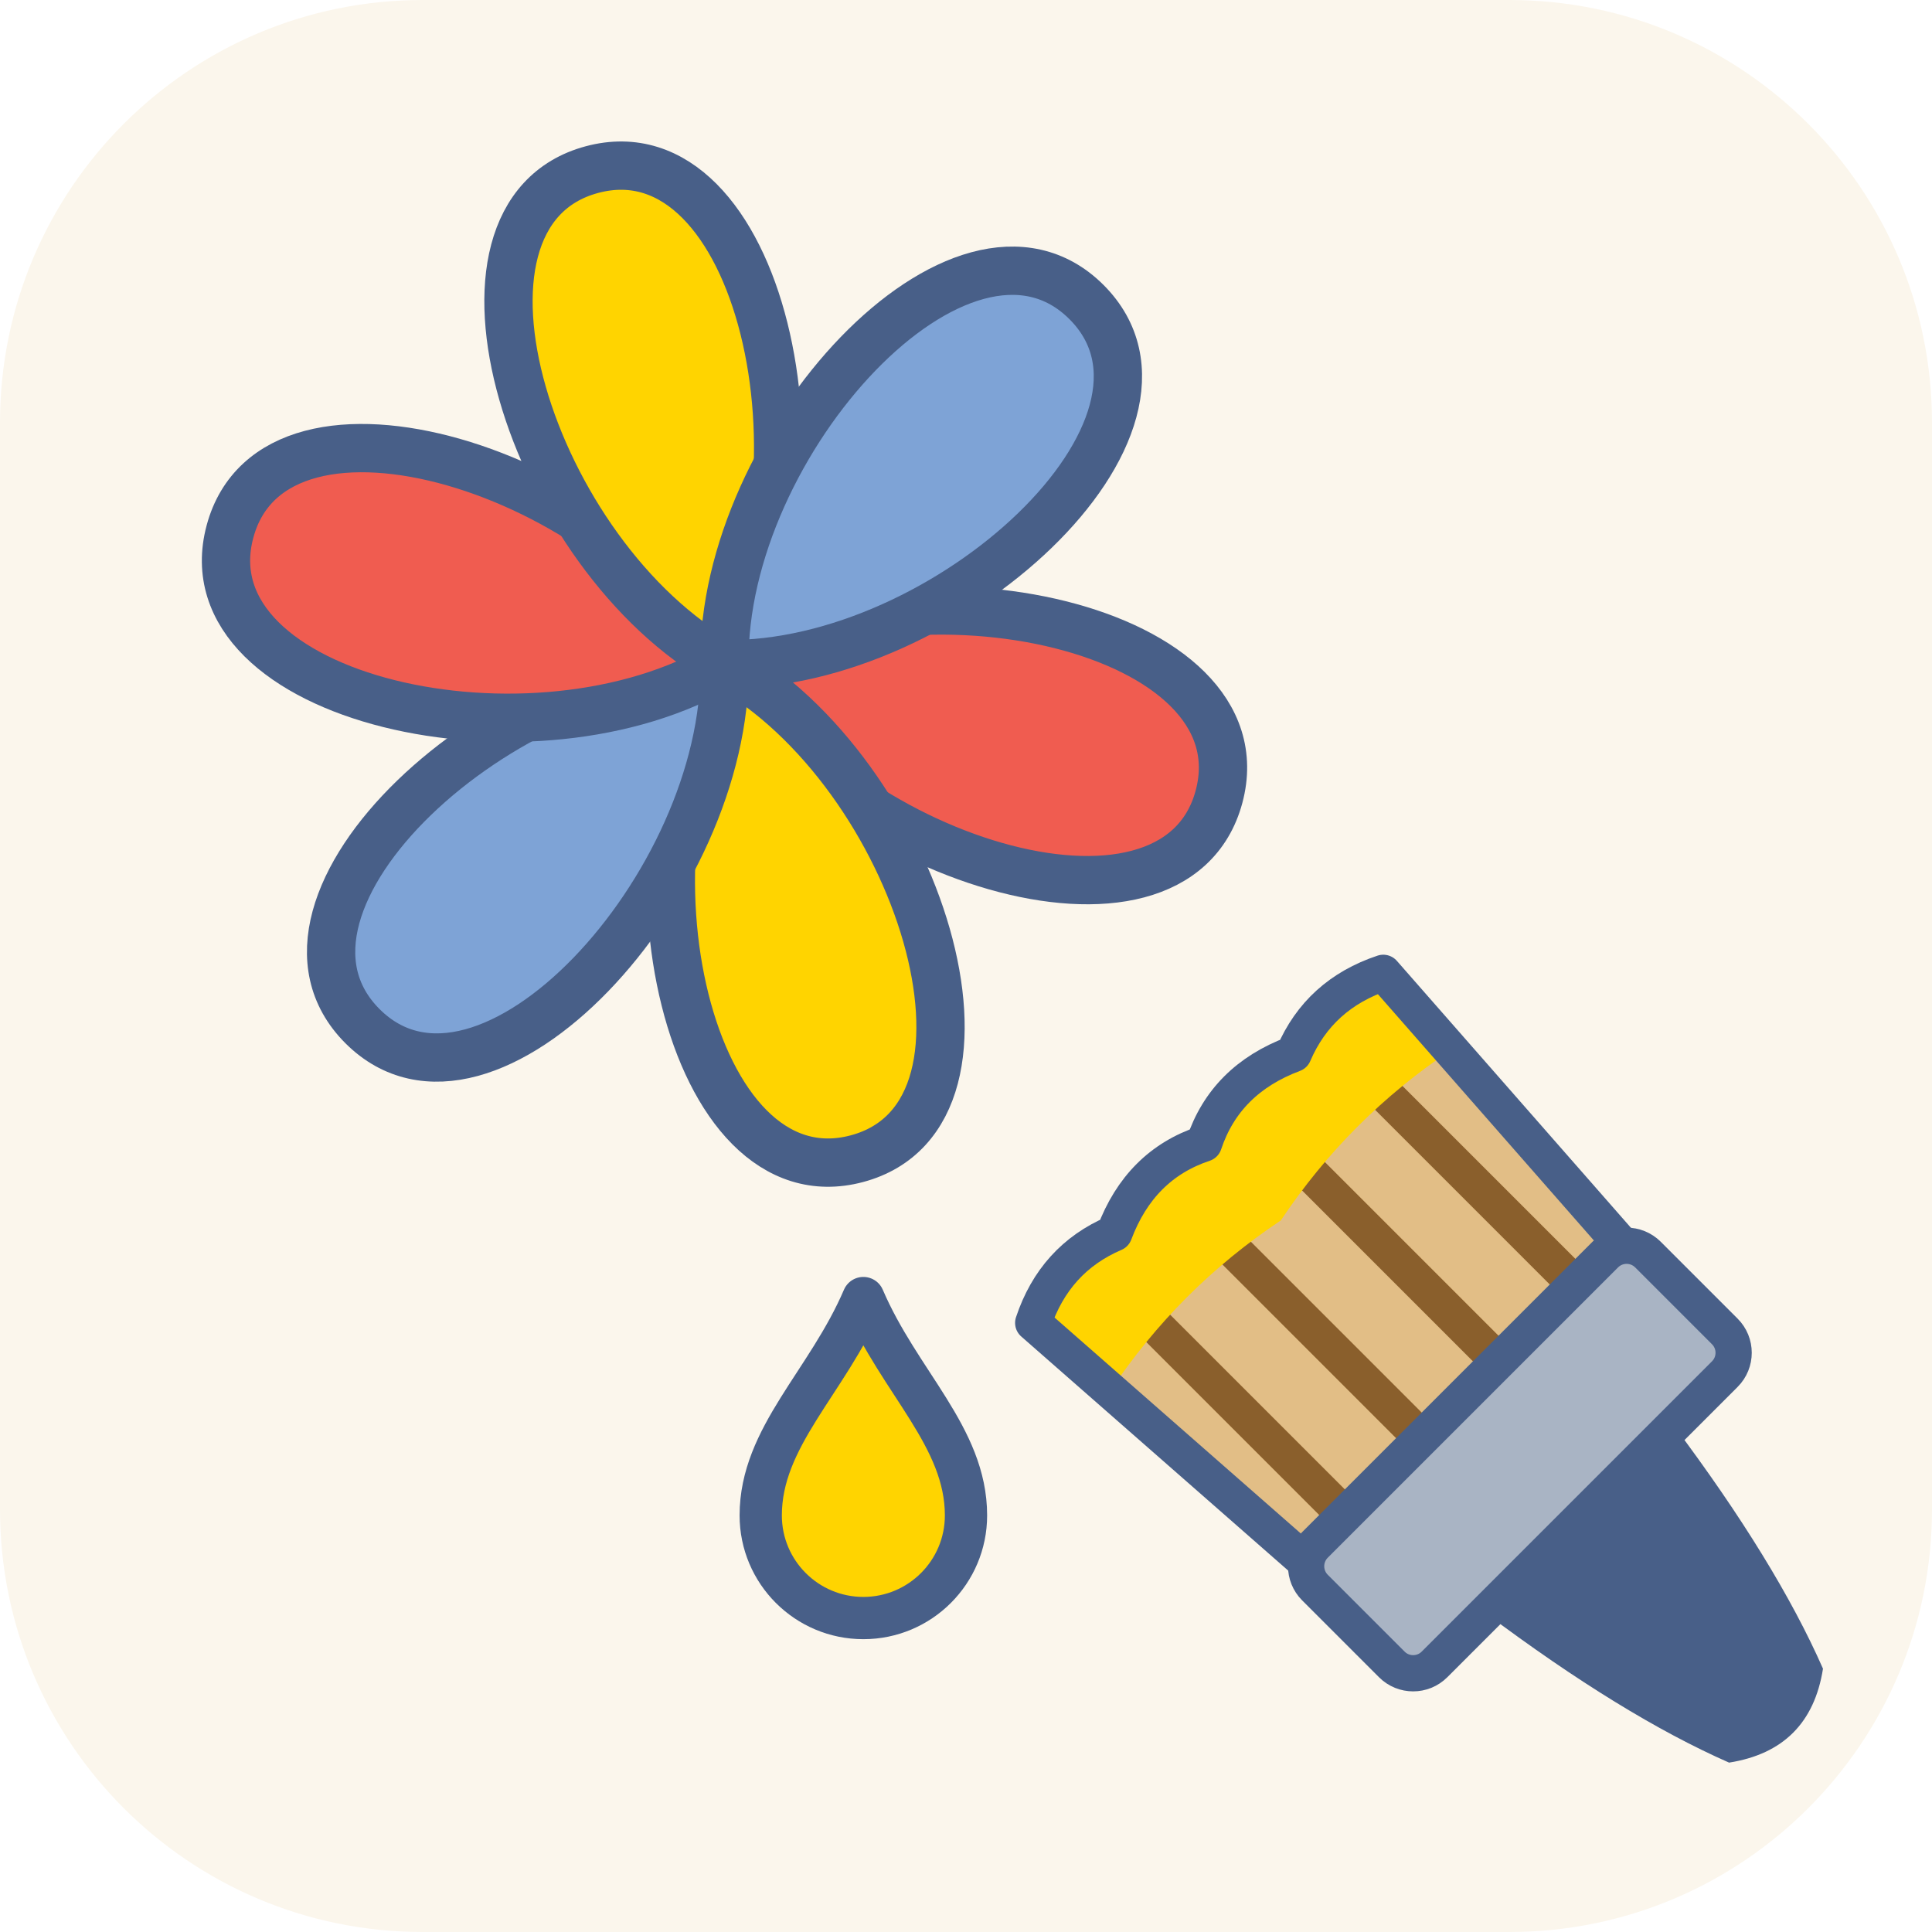
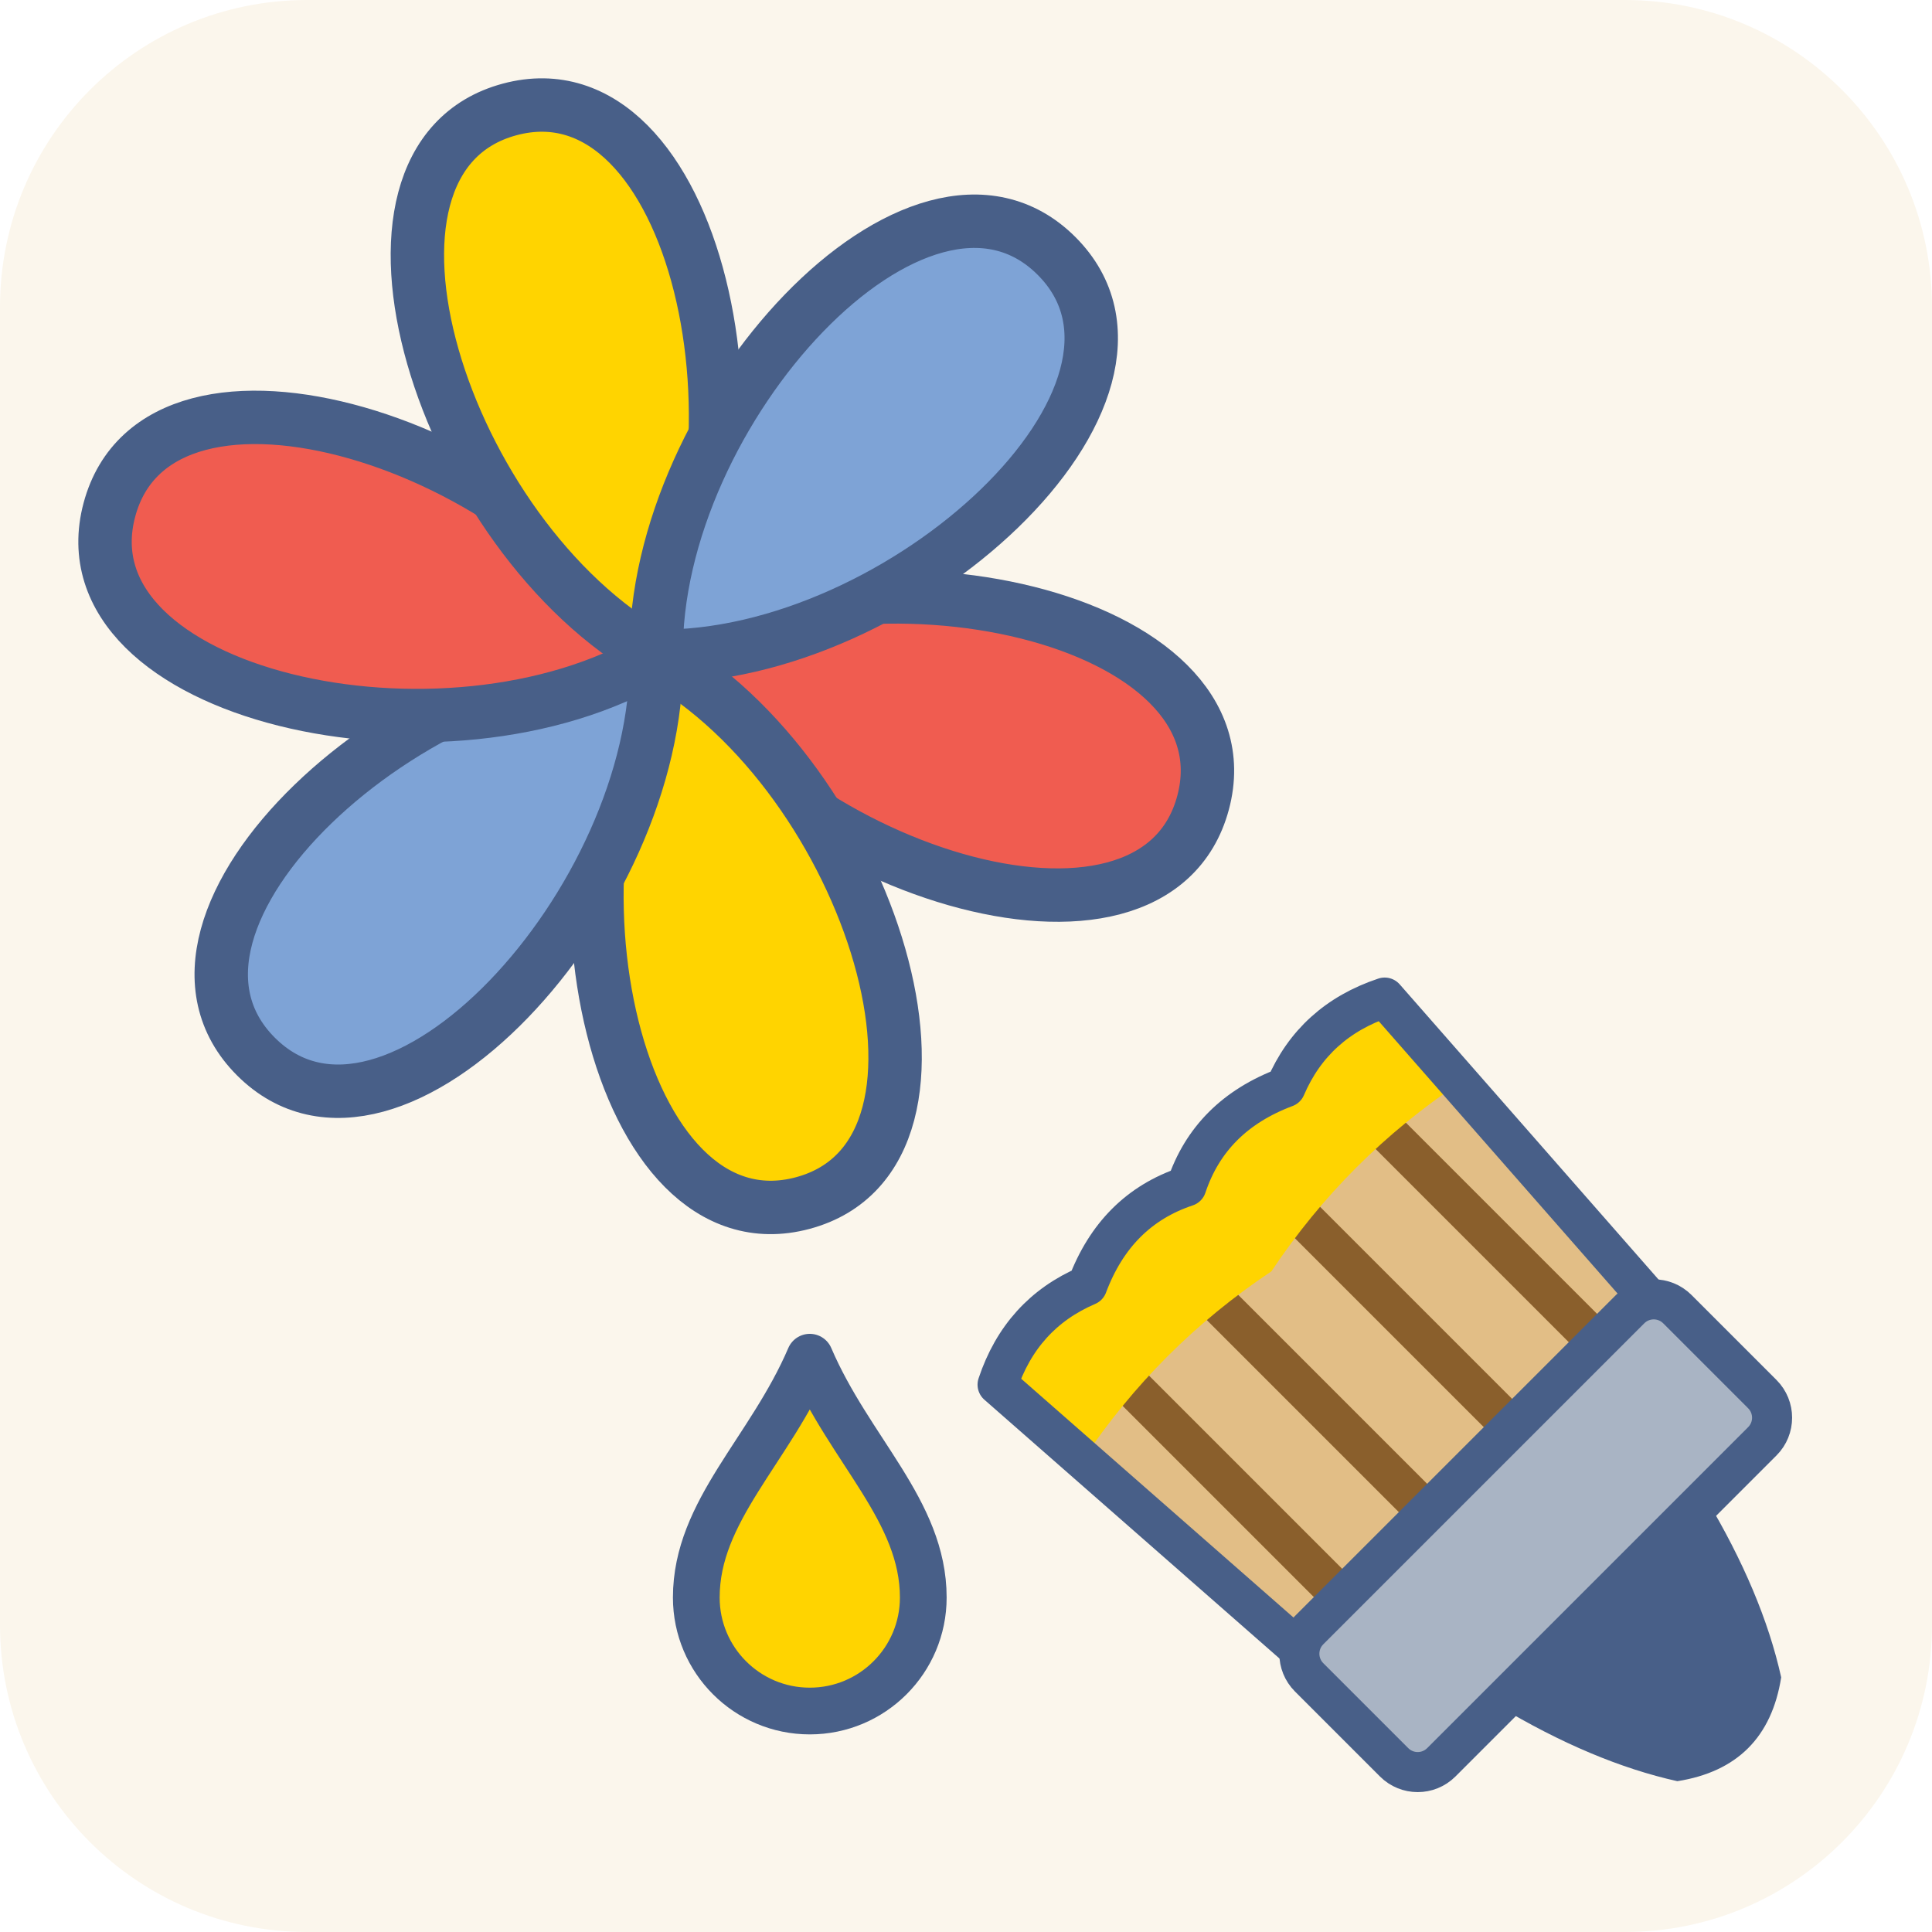
- <svg xmlns="http://www.w3.org/2000/svg" viewBox="0 0 32 32">
-   <rect width="32" height="32" rx="7" fill="#fbf6ec" />
+ <svg xmlns="http://www.w3.org/2000/svg" viewBox="2.17 1.17 28.94 28.94">
+   <rect x="2.17" y="1.17" width="28.94" height="28.94" rx="4.6" fill="#fbf6ec" />
  <path d="M14.3 21.5C14.9 22.9 16 23.8 16 25.1A1.7 1.7 0 0 1 12.6 25.1C12.6 23.8 13.7 22.9 14.3 21.5Z" fill="#ffd400" stroke="#485f88" stroke-width=".7" stroke-linejoin="round" />
  <g transform="translate(12 11) scale(.8)" stroke="#485f88" stroke-width="1" stroke-linejoin="round">
    <path d="M0 0C3.2-3.3 10.6-3.6 10.6 0S3.2 3.3 0 0Z" fill="#f05c50" transform="rotate(15)" />
    <path d="M0 0C3.2-3.3 10.6-3.6 10.6 0S3.2 3.3 0 0Z" fill="#ffd400" transform="rotate(75)" />
    <path d="M0 0C3.2-3.3 10.6-3.6 10.6 0S3.2 3.3 0 0Z" fill="#7ea3d6" transform="rotate(135)" />
    <path d="M0 0C3.2-3.3 10.6-3.6 10.6 0S3.2 3.3 0 0Z" fill="#f05c50" transform="rotate(195)" />
    <path d="M0 0C3.2-3.3 10.6-3.6 10.6 0S3.2 3.3 0 0Z" fill="#ffd400" transform="rotate(255)" />
    <path d="M0 0C3.2-3.3 10.6-3.6 10.6 0S3.2 3.3 0 0Z" fill="#7ea3d6" transform="rotate(315)" />
  </g>
  <g transform="translate(19.8 18.8) rotate(45)" stroke-linejoin="round">
    <path d="M6.4-3.7 0.3-4.1Q-.2-3.1 .2-2.1Q-.3-1 .2 0Q-.3 1 .2 2.1Q-.2 3.1 .3 4.1L6.4 3.7Z" fill="#e2be86" />
    <g stroke="#8a5f2c" stroke-width=".6" stroke-linecap="round">
      <path d="M0.4 -2.7 H6" />
      <path d="M0.4 -0.9 H6" />
      <path d="M0.4 0.9 H6" />
      <path d="M0.4 2.7 H6" />
    </g>
    <path d="M2 -4Q1.6-2 2 0Q1.6 2 2 4L.3 4.1Q-.2 3.1 .2 2.1Q-.3 1 .2 0Q-.3-1 .2-2.1Q-.2-3.1 .3-4.1Z" fill="#ffd400" />
    <path d="M6.4-3.7 0.3-4.1Q-.2-3.1 .2-2.1Q-.3-1 .2 0Q-.3 1 .2 2.1Q-.2 3.1 .3 4.1L6.4 3.7" fill="none" stroke="#485f88" stroke-width=".6" />
    <rect x="6.2" y="-3.9" width="2.8" height="7.8" rx=".5" fill="#a9b4c4" stroke="#485f88" stroke-width=".6" />
-     <path d="M9-2.2Q11.8-1.8 13.6-1.1Q14.4 0 13.6 1.1Q11.8 1.8 9 2.2Z" fill="#485f88" />
+     <path d="M9-2.2Q10.6-1.8 11.7-1.1Q12.5 0 11.7 1.1Q10.6 1.8 9 2.2Z" fill="#485f88" />
  </g>
</svg>
